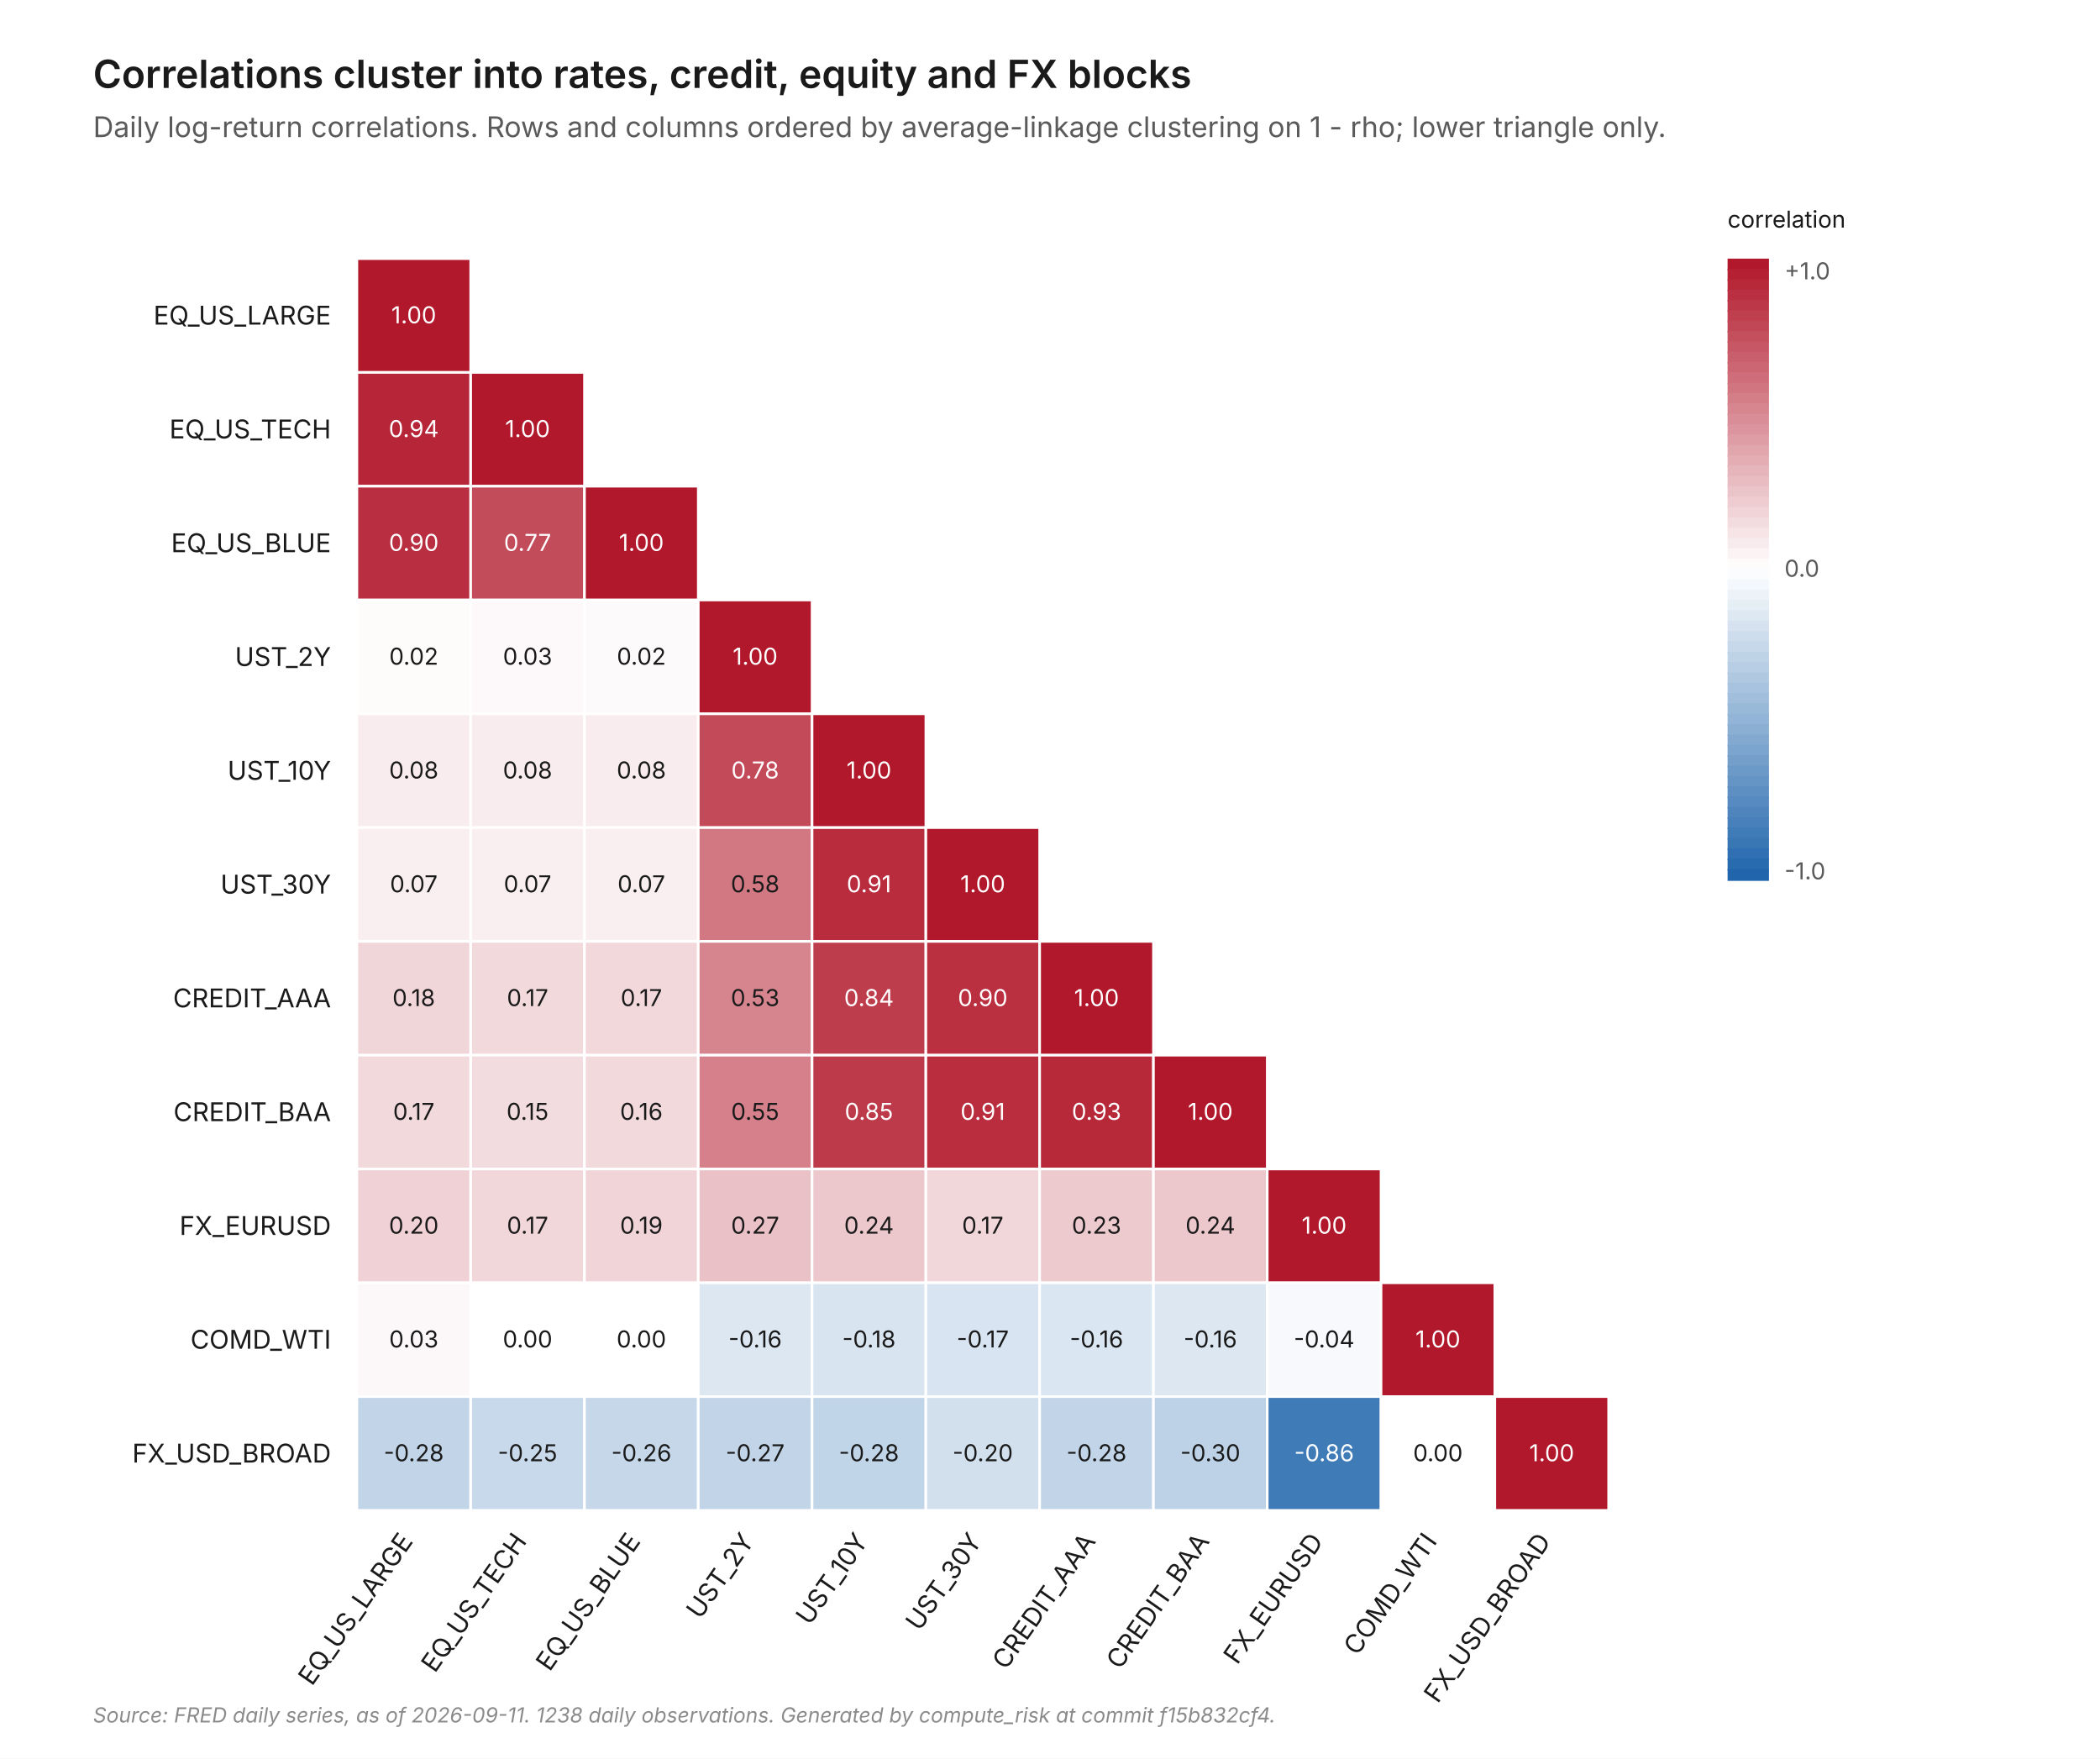
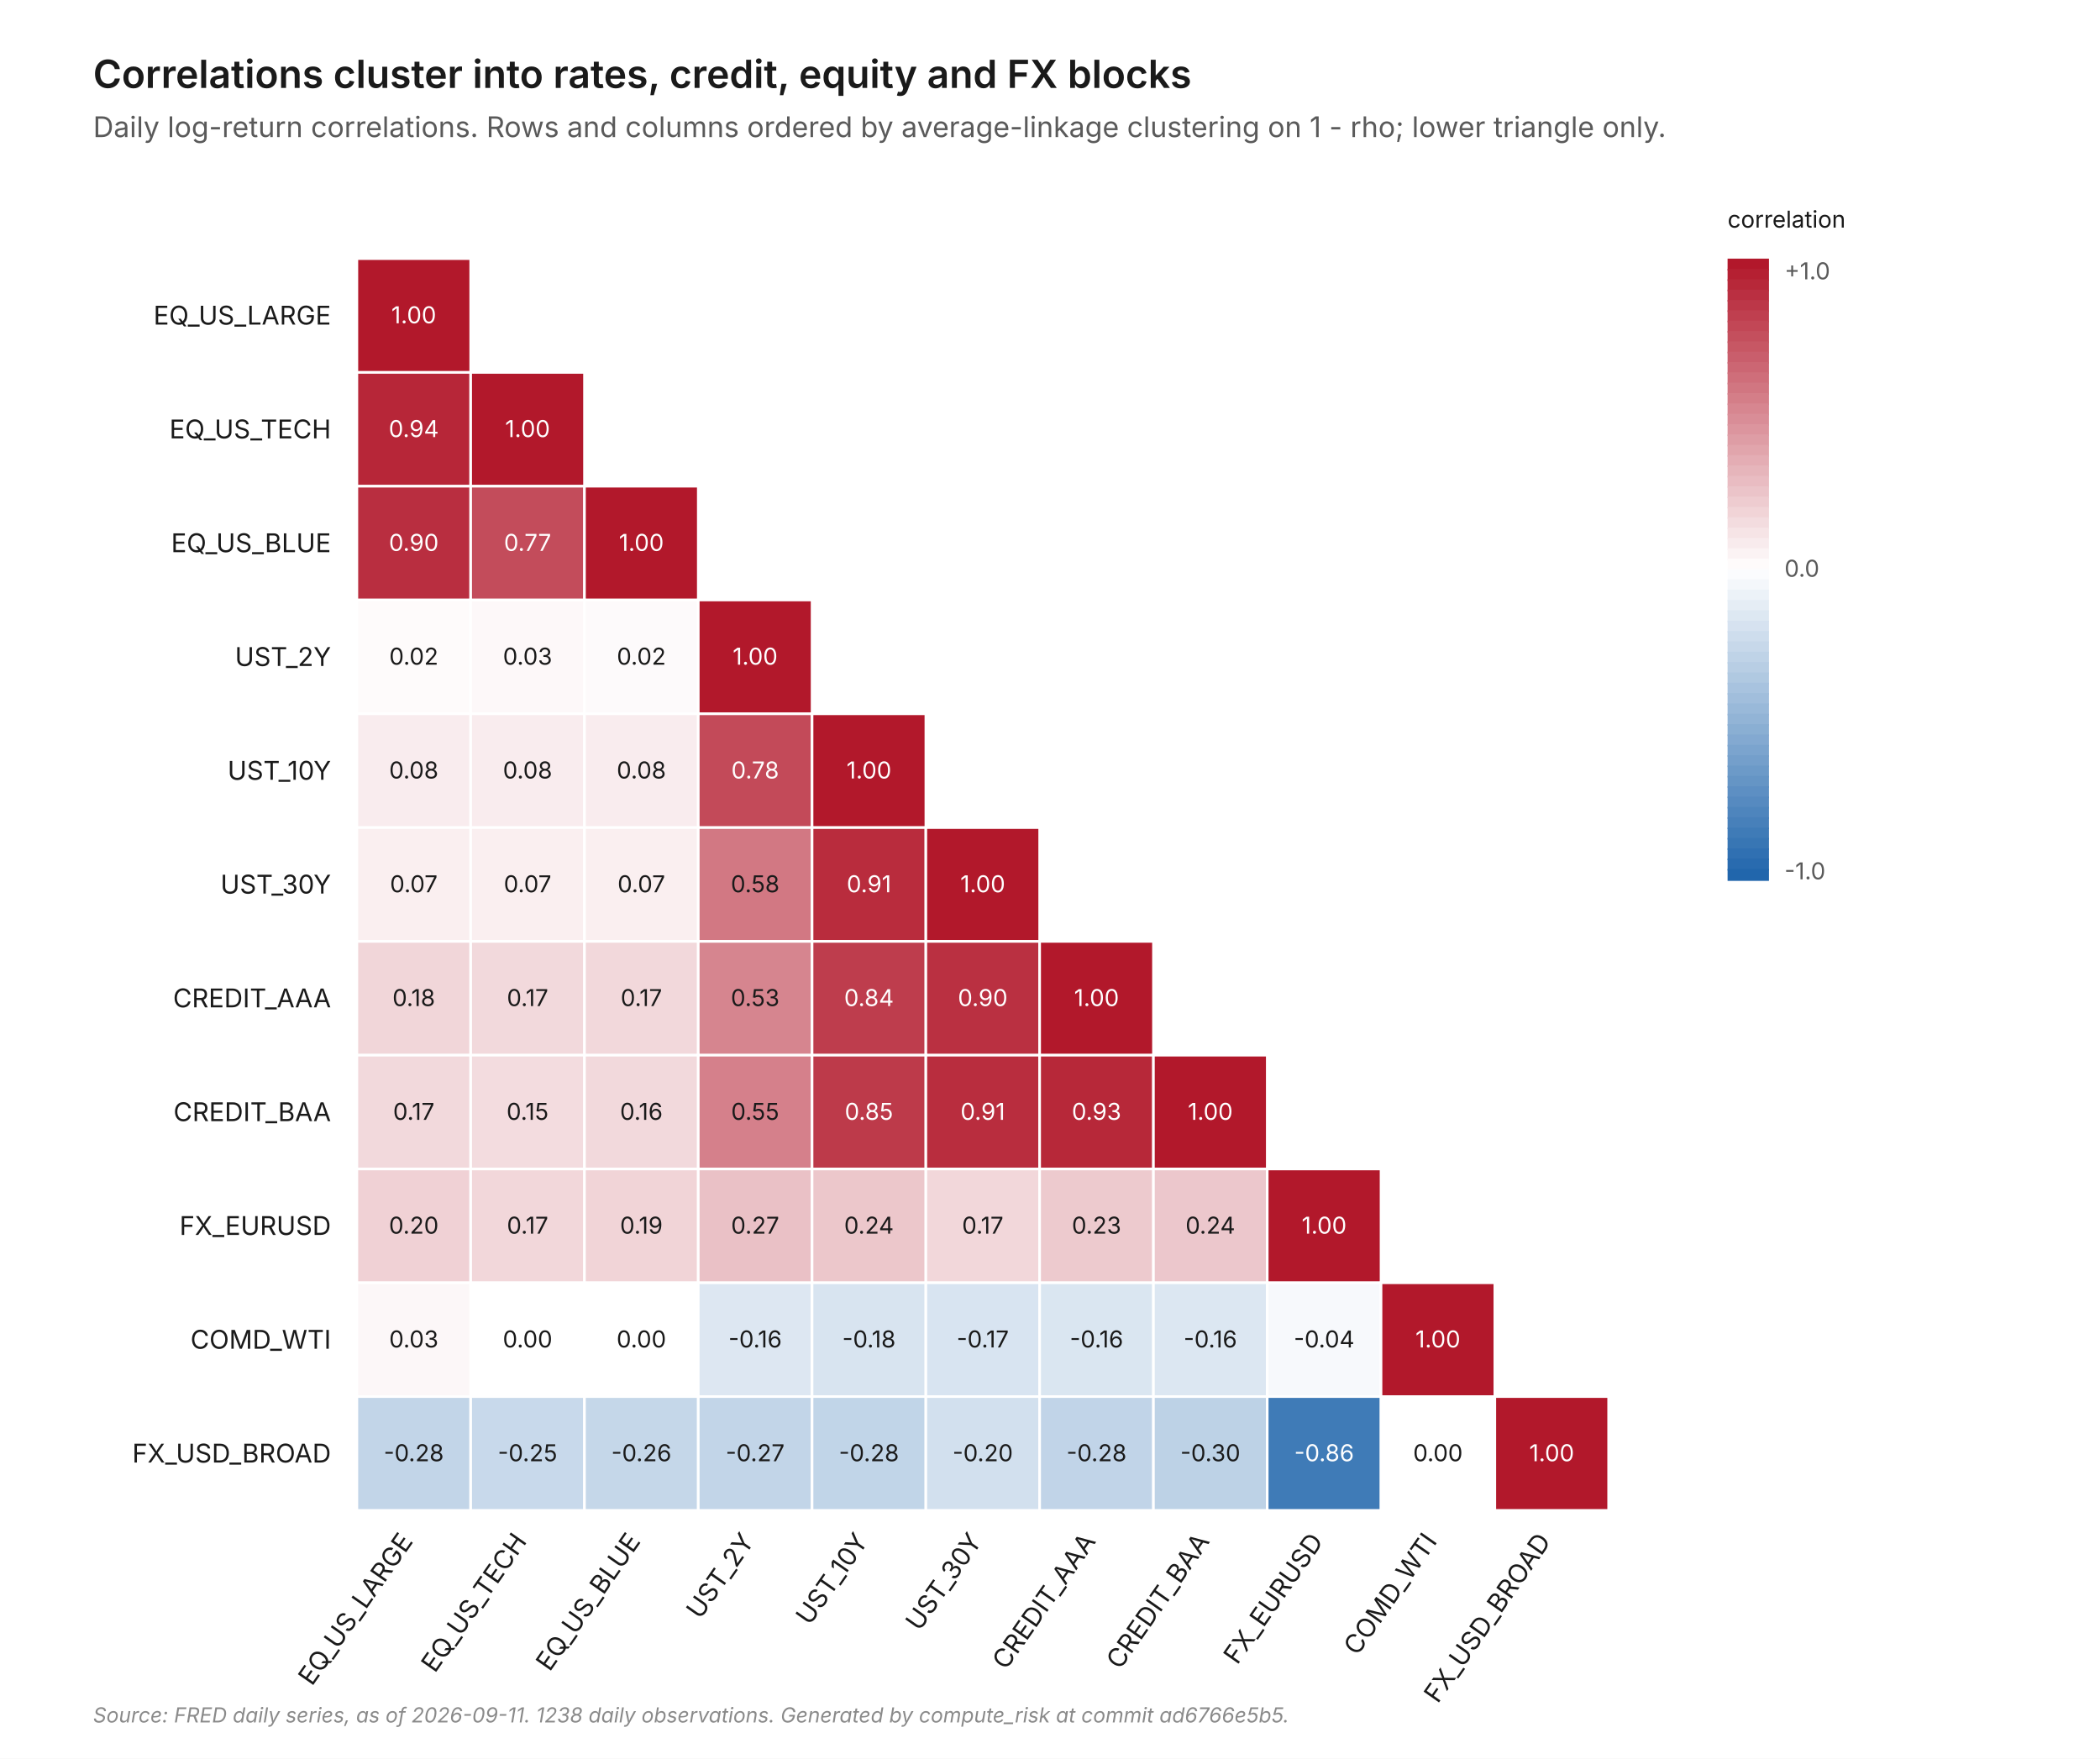
<svg xmlns="http://www.w3.org/2000/svg" width="812" height="680" viewBox="0 0 812 680" font-family="Inter, 'Helvetica Neue', Helvetica, Arial, 'Liberation Sans', sans-serif">
  <rect width="812" height="680" fill="#ffffff" />
  <text x="36" y="34" font-size="15.0" font-weight="600" fill="#1a1a1a">Correlations cluster into rates, credit, equity and FX blocks</text>
  <text x="36" y="53" font-size="11.0" fill="#5a5a5a">Daily log-return correlations. Rows and columns ordered by average-linkage clustering on 1 - rho; lower triangle only.</text>
  <text x="128.00" y="125.50" font-size="10.0" fill="#1a1a1a" text-anchor="end">EQ_US_LARGE</text>
  <rect x="138.00" y="100.00" width="44.00" height="44.00" fill="rgb(178,24,43)" stroke="#ffffff" stroke-width="1.00" />
  <text x="160.00" y="125.00" font-size="9.0" fill="#ffffff" text-anchor="middle">1.00</text>
  <text transform="translate(160.00,596.00) rotate(-55)" font-size="10.0" fill="#1a1a1a" text-anchor="end">EQ_US_LARGE</text>
  <text x="128.00" y="169.50" font-size="10.0" fill="#1a1a1a" text-anchor="end">EQ_US_TECH</text>
  <rect x="138.00" y="144.00" width="44.00" height="44.00" fill="rgb(183,38,56)" stroke="#ffffff" stroke-width="1.00" />
  <text x="160.00" y="169.00" font-size="9.0" fill="#ffffff" text-anchor="middle">0.94</text>
  <rect x="182.00" y="144.00" width="44.00" height="44.00" fill="rgb(178,24,43)" stroke="#ffffff" stroke-width="1.00" />
  <text x="204.00" y="169.00" font-size="9.0" fill="#ffffff" text-anchor="middle">1.00</text>
  <text transform="translate(204.00,596.00) rotate(-55)" font-size="10.0" fill="#1a1a1a" text-anchor="end">EQ_US_TECH</text>
  <text x="128.00" y="213.50" font-size="10.0" fill="#1a1a1a" text-anchor="end">EQ_US_BLUE</text>
  <rect x="138.00" y="188.00" width="44.00" height="44.00" fill="rgb(185,46,64)" stroke="#ffffff" stroke-width="1.00" />
  <text x="160.00" y="213.00" font-size="9.0" fill="#ffffff" text-anchor="middle">0.90</text>
  <rect x="182.00" y="188.00" width="44.00" height="44.00" fill="rgb(195,76,91)" stroke="#ffffff" stroke-width="1.00" />
  <text x="204.00" y="213.00" font-size="9.0" fill="#ffffff" text-anchor="middle">0.77</text>
  <rect x="226.00" y="188.00" width="44.00" height="44.00" fill="rgb(178,24,43)" stroke="#ffffff" stroke-width="1.00" />
  <text x="248.00" y="213.00" font-size="9.0" fill="#ffffff" text-anchor="middle">1.00</text>
  <text transform="translate(248.00,596.00) rotate(-55)" font-size="10.0" fill="#1a1a1a" text-anchor="end">EQ_US_BLUE</text>
  <text x="128.00" y="257.50" font-size="10.0" fill="#1a1a1a" text-anchor="end">UST_2Y</text>
  <rect x="138.00" y="232.00" width="44.00" height="44.00" fill="rgb(254,251,251)" stroke="#ffffff" stroke-width="1.00" />
  <text x="160.00" y="257.00" font-size="9.0" fill="#1a1a1a" text-anchor="middle">0.02</text>
  <rect x="182.00" y="232.00" width="44.00" height="44.00" fill="rgb(253,248,249)" stroke="#ffffff" stroke-width="1.00" />
  <text x="204.00" y="257.00" font-size="9.0" fill="#1a1a1a" text-anchor="middle">0.03</text>
  <rect x="226.00" y="232.00" width="44.00" height="44.00" fill="rgb(253,250,251)" stroke="#ffffff" stroke-width="1.00" />
  <text x="248.00" y="257.00" font-size="9.0" fill="#1a1a1a" text-anchor="middle">0.02</text>
  <rect x="270.00" y="232.00" width="44.00" height="44.00" fill="rgb(178,24,43)" stroke="#ffffff" stroke-width="1.00" />
  <text x="292.00" y="257.00" font-size="9.0" fill="#ffffff" text-anchor="middle">1.00</text>
  <text transform="translate(292.00,596.00) rotate(-55)" font-size="10.0" fill="#1a1a1a" text-anchor="end">UST_2Y</text>
  <text x="128.00" y="301.50" font-size="10.0" fill="#1a1a1a" text-anchor="end">UST_10Y</text>
  <rect x="138.00" y="276.00" width="44.00" height="44.00" fill="rgb(249,236,238)" stroke="#ffffff" stroke-width="1.00" />
  <text x="160.00" y="301.00" font-size="9.0" fill="#1a1a1a" text-anchor="middle">0.08</text>
  <rect x="182.00" y="276.00" width="44.00" height="44.00" fill="rgb(249,236,238)" stroke="#ffffff" stroke-width="1.00" />
  <text x="204.00" y="301.00" font-size="9.0" fill="#1a1a1a" text-anchor="middle">0.08</text>
  <rect x="226.00" y="276.00" width="44.00" height="44.00" fill="rgb(249,236,238)" stroke="#ffffff" stroke-width="1.00" />
  <text x="248.00" y="301.00" font-size="9.0" fill="#1a1a1a" text-anchor="middle">0.08</text>
  <rect x="270.00" y="276.00" width="44.00" height="44.00" fill="rgb(195,74,89)" stroke="#ffffff" stroke-width="1.00" />
  <text x="292.00" y="301.00" font-size="9.0" fill="#ffffff" text-anchor="middle">0.78</text>
  <rect x="314.00" y="276.00" width="44.00" height="44.00" fill="rgb(178,24,43)" stroke="#ffffff" stroke-width="1.00" />
  <text x="336.00" y="301.00" font-size="9.0" fill="#ffffff" text-anchor="middle">1.00</text>
  <text transform="translate(336.00,596.00) rotate(-55)" font-size="10.0" fill="#1a1a1a" text-anchor="end">UST_10Y</text>
  <text x="128.00" y="345.50" font-size="10.0" fill="#1a1a1a" text-anchor="end">UST_30Y</text>
  <rect x="138.00" y="320.00" width="44.00" height="44.00" fill="rgb(250,239,240)" stroke="#ffffff" stroke-width="1.00" />
  <text x="160.00" y="345.00" font-size="9.0" fill="#1a1a1a" text-anchor="middle">0.07</text>
  <rect x="182.00" y="320.00" width="44.00" height="44.00" fill="rgb(250,239,240)" stroke="#ffffff" stroke-width="1.00" />
  <text x="204.00" y="345.00" font-size="9.0" fill="#1a1a1a" text-anchor="middle">0.07</text>
  <rect x="226.00" y="320.00" width="44.00" height="44.00" fill="rgb(250,239,240)" stroke="#ffffff" stroke-width="1.00" />
  <text x="248.00" y="345.00" font-size="9.0" fill="#1a1a1a" text-anchor="middle">0.07</text>
  <rect x="270.00" y="320.00" width="44.00" height="44.00" fill="rgb(210,120,131)" stroke="#ffffff" stroke-width="1.00" />
  <text x="292.00" y="345.00" font-size="9.0" fill="#1a1a1a" text-anchor="middle">0.58</text>
  <rect x="314.00" y="320.00" width="44.00" height="44.00" fill="rgb(185,44,61)" stroke="#ffffff" stroke-width="1.00" />
  <text x="336.00" y="345.00" font-size="9.0" fill="#ffffff" text-anchor="middle">0.91</text>
  <rect x="358.00" y="320.00" width="44.00" height="44.00" fill="rgb(178,24,43)" stroke="#ffffff" stroke-width="1.00" />
  <text x="380.00" y="345.00" font-size="9.0" fill="#ffffff" text-anchor="middle">1.00</text>
  <text transform="translate(380.00,596.00) rotate(-55)" font-size="10.0" fill="#1a1a1a" text-anchor="end">UST_30Y</text>
  <text x="128.00" y="389.50" font-size="10.0" fill="#1a1a1a" text-anchor="end">CREDIT_AAA</text>
  <rect x="138.00" y="364.00" width="44.00" height="44.00" fill="rgb(241,214,217)" stroke="#ffffff" stroke-width="1.00" />
  <text x="160.00" y="389.00" font-size="9.0" fill="#1a1a1a" text-anchor="middle">0.18</text>
  <rect x="182.00" y="364.00" width="44.00" height="44.00" fill="rgb(242,217,220)" stroke="#ffffff" stroke-width="1.00" />
  <text x="204.00" y="389.00" font-size="9.0" fill="#1a1a1a" text-anchor="middle">0.17</text>
  <rect x="226.00" y="364.00" width="44.00" height="44.00" fill="rgb(242,216,219)" stroke="#ffffff" stroke-width="1.00" />
  <text x="248.00" y="389.00" font-size="9.0" fill="#1a1a1a" text-anchor="middle">0.17</text>
  <rect x="270.00" y="364.00" width="44.00" height="44.00" fill="rgb(214,133,143)" stroke="#ffffff" stroke-width="1.00" />
  <text x="292.00" y="389.00" font-size="9.0" fill="#1a1a1a" text-anchor="middle">0.53</text>
  <rect x="314.00" y="364.00" width="44.00" height="44.00" fill="rgb(190,61,77)" stroke="#ffffff" stroke-width="1.00" />
  <text x="336.00" y="389.00" font-size="9.0" fill="#ffffff" text-anchor="middle">0.84</text>
  <rect x="358.00" y="364.00" width="44.00" height="44.00" fill="rgb(186,48,65)" stroke="#ffffff" stroke-width="1.00" />
  <text x="380.00" y="389.00" font-size="9.0" fill="#ffffff" text-anchor="middle">0.90</text>
  <rect x="402.00" y="364.00" width="44.00" height="44.00" fill="rgb(178,24,43)" stroke="#ffffff" stroke-width="1.00" />
  <text x="424.00" y="389.00" font-size="9.0" fill="#ffffff" text-anchor="middle">1.00</text>
  <text transform="translate(424.00,596.00) rotate(-55)" font-size="10.0" fill="#1a1a1a" text-anchor="end">CREDIT_AAA</text>
  <text x="128.00" y="433.50" font-size="10.0" fill="#1a1a1a" text-anchor="end">CREDIT_BAA</text>
  <rect x="138.00" y="408.00" width="44.00" height="44.00" fill="rgb(242,217,220)" stroke="#ffffff" stroke-width="1.00" />
  <text x="160.00" y="433.00" font-size="9.0" fill="#1a1a1a" text-anchor="middle">0.17</text>
  <rect x="182.00" y="408.00" width="44.00" height="44.00" fill="rgb(243,220,223)" stroke="#ffffff" stroke-width="1.00" />
  <text x="204.00" y="433.00" font-size="9.0" fill="#1a1a1a" text-anchor="middle">0.15</text>
  <rect x="226.00" y="408.00" width="44.00" height="44.00" fill="rgb(242,217,220)" stroke="#ffffff" stroke-width="1.00" />
  <text x="248.00" y="433.00" font-size="9.0" fill="#1a1a1a" text-anchor="middle">0.16</text>
  <rect x="270.00" y="408.00" width="44.00" height="44.00" fill="rgb(213,128,139)" stroke="#ffffff" stroke-width="1.00" />
  <text x="292.00" y="433.00" font-size="9.0" fill="#1a1a1a" text-anchor="middle">0.55</text>
  <rect x="314.00" y="408.00" width="44.00" height="44.00" fill="rgb(189,58,74)" stroke="#ffffff" stroke-width="1.00" />
  <text x="336.00" y="433.00" font-size="9.0" fill="#ffffff" text-anchor="middle">0.85</text>
  <rect x="358.00" y="408.00" width="44.00" height="44.00" fill="rgb(185,45,62)" stroke="#ffffff" stroke-width="1.00" />
  <text x="380.00" y="433.00" font-size="9.0" fill="#ffffff" text-anchor="middle">0.91</text>
  <rect x="402.00" y="408.00" width="44.00" height="44.00" fill="rgb(183,40,57)" stroke="#ffffff" stroke-width="1.00" />
  <text x="424.00" y="433.00" font-size="9.0" fill="#ffffff" text-anchor="middle">0.93</text>
  <rect x="446.00" y="408.00" width="44.00" height="44.00" fill="rgb(178,24,43)" stroke="#ffffff" stroke-width="1.00" />
  <text x="468.00" y="433.00" font-size="9.0" fill="#ffffff" text-anchor="middle">1.00</text>
  <text transform="translate(468.00,596.00) rotate(-55)" font-size="10.0" fill="#1a1a1a" text-anchor="end">CREDIT_BAA</text>
  <text x="128.00" y="477.50" font-size="10.0" fill="#1a1a1a" text-anchor="end">FX_EURUSD</text>
  <rect x="138.00" y="452.00" width="44.00" height="44.00" fill="rgb(240,209,213)" stroke="#ffffff" stroke-width="1.00" />
  <text x="160.00" y="477.00" font-size="9.0" fill="#1a1a1a" text-anchor="middle">0.20</text>
  <rect x="182.00" y="452.00" width="44.00" height="44.00" fill="rgb(242,215,218)" stroke="#ffffff" stroke-width="1.00" />
  <text x="204.00" y="477.00" font-size="9.0" fill="#1a1a1a" text-anchor="middle">0.17</text>
  <rect x="226.00" y="452.00" width="44.00" height="44.00" fill="rgb(241,212,215)" stroke="#ffffff" stroke-width="1.00" />
  <text x="248.00" y="477.00" font-size="9.0" fill="#1a1a1a" text-anchor="middle">0.19</text>
  <rect x="270.00" y="452.00" width="44.00" height="44.00" fill="rgb(234,193,198)" stroke="#ffffff" stroke-width="1.00" />
  <text x="292.00" y="477.00" font-size="9.0" fill="#1a1a1a" text-anchor="middle">0.27</text>
  <rect x="314.00" y="452.00" width="44.00" height="44.00" fill="rgb(236,199,203)" stroke="#ffffff" stroke-width="1.00" />
  <text x="336.00" y="477.00" font-size="9.0" fill="#1a1a1a" text-anchor="middle">0.24</text>
  <rect x="358.00" y="452.00" width="44.00" height="44.00" fill="rgb(242,215,218)" stroke="#ffffff" stroke-width="1.00" />
  <text x="380.00" y="477.00" font-size="9.0" fill="#1a1a1a" text-anchor="middle">0.17</text>
  <rect x="402.00" y="452.00" width="44.00" height="44.00" fill="rgb(237,202,206)" stroke="#ffffff" stroke-width="1.00" />
  <text x="424.00" y="477.00" font-size="9.0" fill="#1a1a1a" text-anchor="middle">0.23</text>
  <rect x="446.00" y="452.00" width="44.00" height="44.00" fill="rgb(236,199,204)" stroke="#ffffff" stroke-width="1.00" />
  <text x="468.00" y="477.00" font-size="9.0" fill="#1a1a1a" text-anchor="middle">0.24</text>
  <rect x="490.00" y="452.00" width="44.00" height="44.00" fill="rgb(178,24,43)" stroke="#ffffff" stroke-width="1.00" />
  <text x="512.00" y="477.00" font-size="9.0" fill="#ffffff" text-anchor="middle">1.00</text>
  <text transform="translate(512.00,596.00) rotate(-55)" font-size="10.0" fill="#1a1a1a" text-anchor="end">FX_EURUSD</text>
  <text x="128.00" y="521.50" font-size="10.0" fill="#1a1a1a" text-anchor="end">COMD_WTI</text>
  <rect x="138.00" y="496.00" width="44.00" height="44.00" fill="rgb(252,247,248)" stroke="#ffffff" stroke-width="1.00" />
  <text x="160.00" y="521.00" font-size="9.0" fill="#1a1a1a" text-anchor="middle">0.03</text>
  <rect x="182.00" y="496.00" width="44.00" height="44.00" fill="rgb(255,255,255)" stroke="#ffffff" stroke-width="1.00" />
  <text x="204.00" y="521.00" font-size="9.0" fill="#1a1a1a" text-anchor="middle">0.00</text>
  <rect x="226.00" y="496.00" width="44.00" height="44.00" fill="rgb(255,255,255)" stroke="#ffffff" stroke-width="1.00" />
  <text x="248.00" y="521.00" font-size="9.0" fill="#1a1a1a" text-anchor="middle">0.00</text>
  <rect x="270.00" y="496.00" width="44.00" height="44.00" fill="rgb(221,231,242)" stroke="#ffffff" stroke-width="1.00" />
  <text x="292.00" y="521.00" font-size="9.0" fill="#1a1a1a" text-anchor="middle">-0.16</text>
  <rect x="314.00" y="496.00" width="44.00" height="44.00" fill="rgb(216,228,240)" stroke="#ffffff" stroke-width="1.00" />
  <text x="336.00" y="521.00" font-size="9.0" fill="#1a1a1a" text-anchor="middle">-0.18</text>
  <rect x="358.00" y="496.00" width="44.00" height="44.00" fill="rgb(216,228,241)" stroke="#ffffff" stroke-width="1.00" />
  <text x="380.00" y="521.00" font-size="9.0" fill="#1a1a1a" text-anchor="middle">-0.17</text>
  <rect x="402.00" y="496.00" width="44.00" height="44.00" fill="rgb(218,230,241)" stroke="#ffffff" stroke-width="1.00" />
  <text x="424.00" y="521.00" font-size="9.0" fill="#1a1a1a" text-anchor="middle">-0.16</text>
  <rect x="446.00" y="496.00" width="44.00" height="44.00" fill="rgb(220,231,242)" stroke="#ffffff" stroke-width="1.00" />
  <text x="468.00" y="521.00" font-size="9.0" fill="#1a1a1a" text-anchor="middle">-0.16</text>
  <rect x="490.00" y="496.00" width="44.00" height="44.00" fill="rgb(247,249,252)" stroke="#ffffff" stroke-width="1.00" />
  <text x="512.00" y="521.00" font-size="9.0" fill="#1a1a1a" text-anchor="middle">-0.04</text>
  <rect x="534.00" y="496.00" width="44.00" height="44.00" fill="rgb(178,24,43)" stroke="#ffffff" stroke-width="1.00" />
  <text x="556.00" y="521.00" font-size="9.0" fill="#ffffff" text-anchor="middle">1.00</text>
  <text transform="translate(556.00,596.00) rotate(-55)" font-size="10.0" fill="#1a1a1a" text-anchor="end">COMD_WTI</text>
  <text x="128.00" y="565.50" font-size="10.0" fill="#1a1a1a" text-anchor="end">FX_USD_BROAD</text>
  <rect x="138.00" y="540.00" width="44.00" height="44.00" fill="rgb(194,213,232)" stroke="#ffffff" stroke-width="1.00" />
  <text x="160.00" y="565.00" font-size="9.0" fill="#1a1a1a" text-anchor="middle">-0.28</text>
  <rect x="182.00" y="540.00" width="44.00" height="44.00" fill="rgb(200,217,235)" stroke="#ffffff" stroke-width="1.00" />
  <text x="204.00" y="565.00" font-size="9.0" fill="#1a1a1a" text-anchor="middle">-0.25</text>
  <rect x="226.00" y="540.00" width="44.00" height="44.00" fill="rgb(197,215,233)" stroke="#ffffff" stroke-width="1.00" />
  <text x="248.00" y="565.00" font-size="9.0" fill="#1a1a1a" text-anchor="middle">-0.26</text>
  <rect x="270.00" y="540.00" width="44.00" height="44.00" fill="rgb(194,213,232)" stroke="#ffffff" stroke-width="1.00" />
  <text x="292.00" y="565.00" font-size="9.0" fill="#1a1a1a" text-anchor="middle">-0.27</text>
  <rect x="314.00" y="540.00" width="44.00" height="44.00" fill="rgb(193,213,232)" stroke="#ffffff" stroke-width="1.00" />
  <text x="336.00" y="565.00" font-size="9.0" fill="#1a1a1a" text-anchor="middle">-0.28</text>
  <rect x="358.00" y="540.00" width="44.00" height="44.00" fill="rgb(210,224,238)" stroke="#ffffff" stroke-width="1.00" />
  <text x="380.00" y="565.00" font-size="9.0" fill="#1a1a1a" text-anchor="middle">-0.20</text>
  <rect x="402.00" y="540.00" width="44.00" height="44.00" fill="rgb(193,212,232)" stroke="#ffffff" stroke-width="1.00" />
  <text x="424.00" y="565.00" font-size="9.0" fill="#1a1a1a" text-anchor="middle">-0.28</text>
  <rect x="446.00" y="540.00" width="44.00" height="44.00" fill="rgb(189,210,230)" stroke="#ffffff" stroke-width="1.00" />
  <text x="468.00" y="565.00" font-size="9.0" fill="#1a1a1a" text-anchor="middle">-0.30</text>
  <rect x="490.00" y="540.00" width="44.00" height="44.00" fill="rgb(63,123,183)" stroke="#ffffff" stroke-width="1.00" />
  <text x="512.00" y="565.00" font-size="9.0" fill="#ffffff" text-anchor="middle">-0.86</text>
  <rect x="534.00" y="540.00" width="44.00" height="44.00" fill="rgb(255,255,255)" stroke="#ffffff" stroke-width="1.00" />
  <text x="556.00" y="565.00" font-size="9.0" fill="#1a1a1a" text-anchor="middle">0.00</text>
  <rect x="578.00" y="540.00" width="44.00" height="44.00" fill="rgb(178,24,43)" stroke="#ffffff" stroke-width="1.00" />
  <text x="600.00" y="565.00" font-size="9.0" fill="#ffffff" text-anchor="middle">1.00</text>
  <text transform="translate(600.00,596.00) rotate(-55)" font-size="10.0" fill="#1a1a1a" text-anchor="end">FX_USD_BROAD</text>
  <rect x="668.00" y="100.00" width="16.00" height="4.60" fill="rgb(178,24,43)" />
  <rect x="668.00" y="104.00" width="16.00" height="4.60" fill="rgb(181,32,50)" />
  <rect x="668.00" y="108.00" width="16.00" height="4.60" fill="rgb(183,40,57)" />
  <rect x="668.00" y="112.00" width="16.00" height="4.60" fill="rgb(186,47,65)" />
  <rect x="668.00" y="116.00" width="16.00" height="4.60" fill="rgb(188,55,72)" />
  <rect x="668.00" y="120.00" width="16.00" height="4.60" fill="rgb(191,63,79)" />
  <rect x="668.00" y="124.00" width="16.00" height="4.60" fill="rgb(194,71,86)" />
  <rect x="668.00" y="128.00" width="16.00" height="4.60" fill="rgb(196,79,93)" />
  <rect x="668.00" y="132.00" width="16.00" height="4.60" fill="rgb(199,87,100)" />
  <rect x="668.00" y="136.00" width="16.00" height="4.60" fill="rgb(201,94,108)" />
  <rect x="668.00" y="140.00" width="16.00" height="4.60" fill="rgb(204,102,115)" />
  <rect x="668.00" y="144.00" width="16.00" height="4.60" fill="rgb(207,110,122)" />
  <rect x="668.00" y="148.00" width="16.00" height="4.60" fill="rgb(209,118,129)" />
  <rect x="668.00" y="152.00" width="16.00" height="4.60" fill="rgb(212,126,136)" />
  <rect x="668.00" y="156.00" width="16.00" height="4.60" fill="rgb(215,134,144)" />
  <rect x="668.00" y="160.00" width="16.00" height="4.60" fill="rgb(217,141,151)" />
  <rect x="668.00" y="164.00" width="16.00" height="4.60" fill="rgb(220,149,158)" />
  <rect x="668.00" y="168.00" width="16.00" height="4.60" fill="rgb(222,157,165)" />
  <rect x="668.00" y="172.00" width="16.00" height="4.60" fill="rgb(225,165,172)" />
  <rect x="668.00" y="176.00" width="16.00" height="4.60" fill="rgb(228,173,180)" />
  <rect x="668.00" y="180.00" width="16.00" height="4.60" fill="rgb(230,181,187)" />
  <rect x="668.00" y="184.00" width="16.00" height="4.60" fill="rgb(233,188,194)" />
  <rect x="668.00" y="188.00" width="16.00" height="4.60" fill="rgb(235,196,201)" />
  <rect x="668.00" y="192.00" width="16.00" height="4.60" fill="rgb(238,204,208)" />
  <rect x="668.00" y="196.00" width="16.00" height="4.60" fill="rgb(241,212,215)" />
  <rect x="668.00" y="200.00" width="16.00" height="4.60" fill="rgb(243,220,223)" />
  <rect x="668.00" y="204.00" width="16.00" height="4.60" fill="rgb(246,228,230)" />
  <rect x="668.00" y="208.00" width="16.00" height="4.60" fill="rgb(248,235,237)" />
  <rect x="668.00" y="212.00" width="16.00" height="4.60" fill="rgb(251,243,244)" />
  <rect x="668.00" y="216.00" width="16.00" height="4.60" fill="rgb(254,251,251)" />
  <rect x="668.00" y="220.00" width="16.00" height="4.60" fill="rgb(251,252,254)" />
  <rect x="668.00" y="224.00" width="16.00" height="4.60" fill="rgb(244,247,251)" />
  <rect x="668.00" y="228.00" width="16.00" height="4.60" fill="rgb(236,242,248)" />
  <rect x="668.00" y="232.00" width="16.00" height="4.60" fill="rgb(229,237,245)" />
  <rect x="668.00" y="236.00" width="16.00" height="4.60" fill="rgb(221,232,242)" />
  <rect x="668.00" y="240.00" width="16.00" height="4.60" fill="rgb(214,226,240)" />
  <rect x="668.00" y="244.00" width="16.00" height="4.60" fill="rgb(206,221,237)" />
  <rect x="668.00" y="248.00" width="16.00" height="4.60" fill="rgb(199,216,234)" />
  <rect x="668.00" y="252.00" width="16.00" height="4.60" fill="rgb(191,211,231)" />
  <rect x="668.00" y="256.00" width="16.00" height="4.60" fill="rgb(184,206,228)" />
  <rect x="668.00" y="260.00" width="16.00" height="4.60" fill="rgb(176,201,225)" />
  <rect x="668.00" y="264.00" width="16.00" height="4.60" fill="rgb(168,195,223)" />
  <rect x="668.00" y="268.00" width="16.00" height="4.60" fill="rgb(161,190,220)" />
  <rect x="668.00" y="272.00" width="16.00" height="4.60" fill="rgb(153,185,217)" />
  <rect x="668.00" y="276.00" width="16.00" height="4.60" fill="rgb(146,180,214)" />
  <rect x="668.00" y="280.00" width="16.00" height="4.60" fill="rgb(138,175,211)" />
  <rect x="668.00" y="284.00" width="16.00" height="4.60" fill="rgb(131,169,209)" />
  <rect x="668.00" y="288.00" width="16.00" height="4.60" fill="rgb(123,164,206)" />
  <rect x="668.00" y="292.00" width="16.00" height="4.60" fill="rgb(116,159,203)" />
  <rect x="668.00" y="296.00" width="16.00" height="4.60" fill="rgb(108,154,200)" />
  <rect x="668.00" y="300.00" width="16.00" height="4.60" fill="rgb(101,149,197)" />
  <rect x="668.00" y="304.00" width="16.00" height="4.60" fill="rgb(93,143,195)" />
  <rect x="668.00" y="308.00" width="16.00" height="4.60" fill="rgb(86,138,192)" />
  <rect x="668.00" y="312.00" width="16.00" height="4.60" fill="rgb(78,133,189)" />
  <rect x="668.00" y="316.00" width="16.00" height="4.60" fill="rgb(71,128,186)" />
  <rect x="668.00" y="320.00" width="16.00" height="4.60" fill="rgb(63,123,183)" />
  <rect x="668.00" y="324.00" width="16.00" height="4.60" fill="rgb(56,118,180)" />
  <rect x="668.00" y="328.00" width="16.00" height="4.60" fill="rgb(48,112,178)" />
  <rect x="668.00" y="332.00" width="16.00" height="4.60" fill="rgb(41,107,175)" />
  <rect x="668.00" y="336.00" width="16.00" height="4.60" fill="rgb(33,102,172)" />
  <text x="690.00" y="108.00" font-size="9.0" fill="#5a5a5a" text-anchor="start">+1.0</text>
  <text x="690.00" y="223.00" font-size="9.0" fill="#5a5a5a" text-anchor="start">0.0</text>
  <text x="690.00" y="340.00" font-size="9.0" fill="#5a5a5a" text-anchor="start">-1.0</text>
  <text x="668.00" y="88.00" font-size="9.0" fill="#1a1a1a" text-anchor="start">correlation</text>
-   <text x="36" y="666" font-size="8.0" font-style="italic" fill="#8a8a8a">Source: FRED daily series, as of 2026-09-11. 1238 daily observations. Generated by compute_risk at commit f15b832cf4.</text>
+   <text x="36" y="666" font-size="8.0" font-style="italic" fill="#8a8a8a">Source: FRED daily series, as of 2026-09-11. 1238 daily observations. Generated by compute_risk at commit ad6766e5b5.</text>
</svg>
